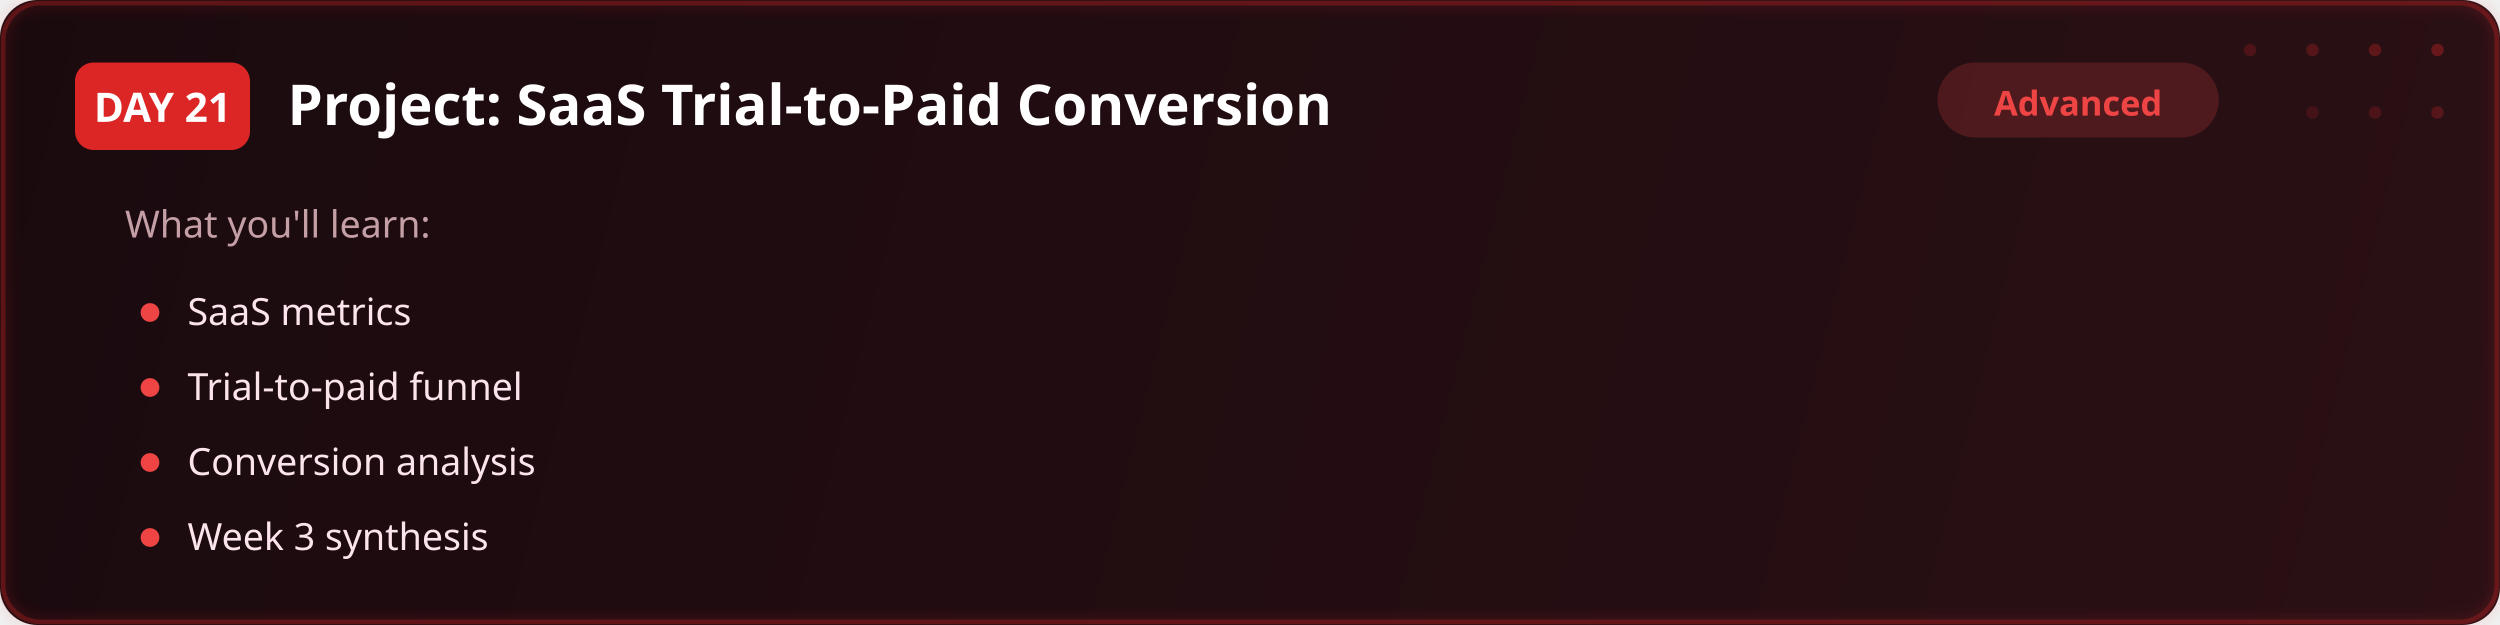
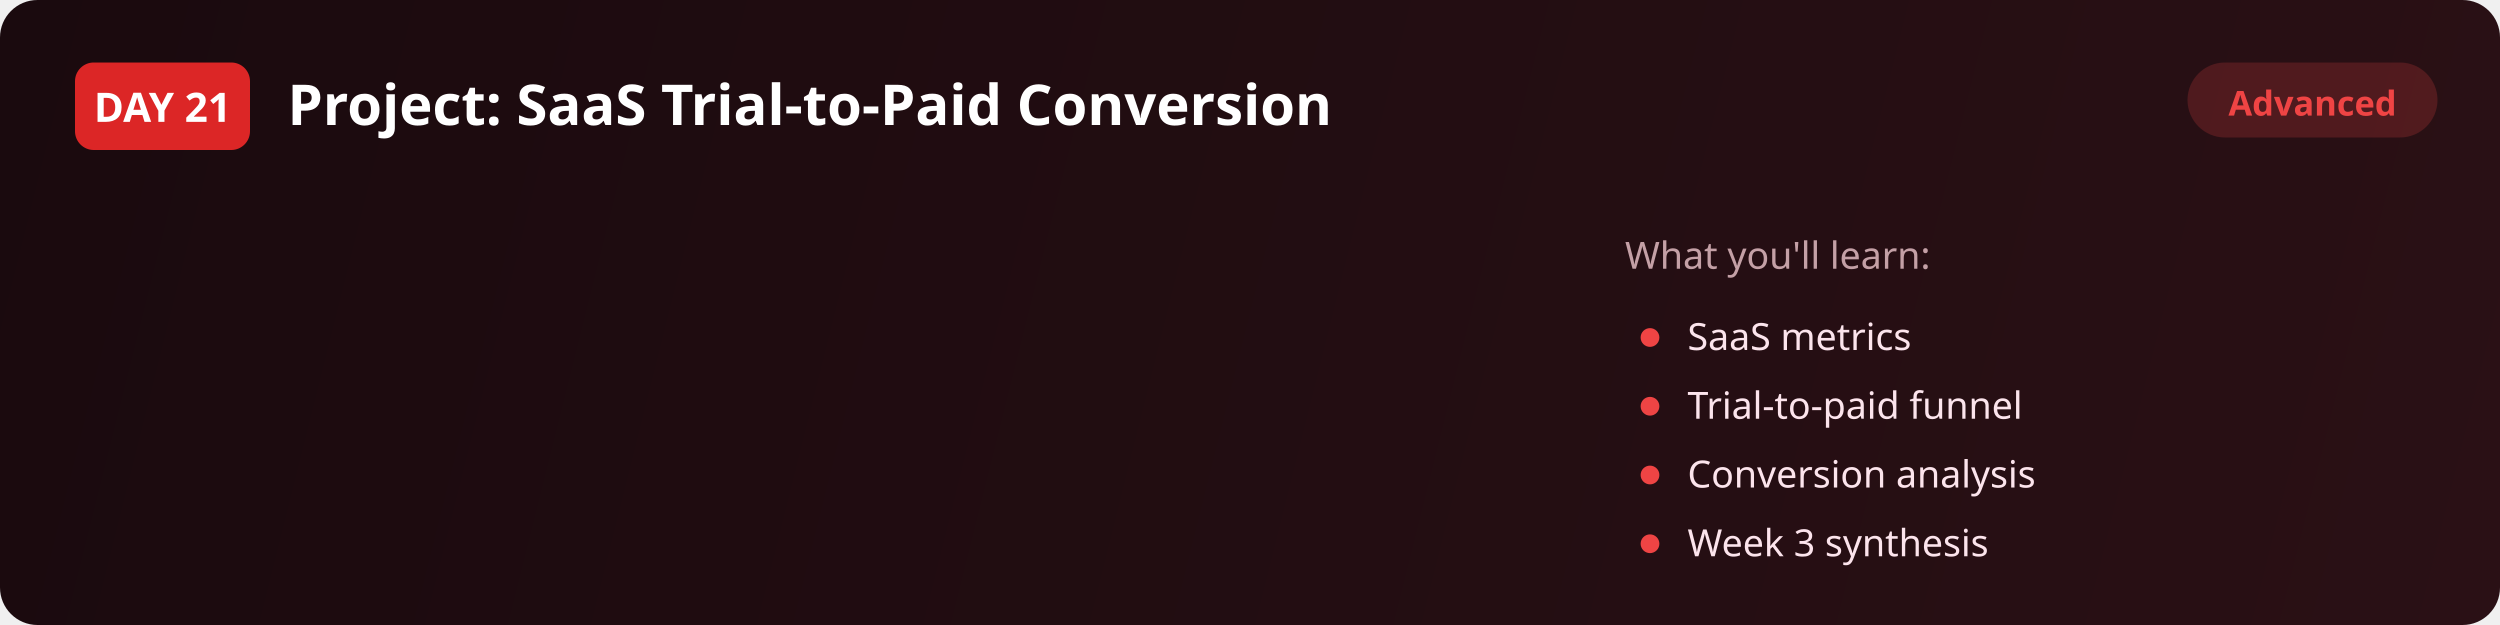
<svg xmlns="http://www.w3.org/2000/svg" viewBox="0 0 800 200" fill="none">
  <defs>
    <linearGradient id="bg" x1="0" y1="0" x2="800" y2="200" gradientUnits="userSpaceOnUse">
      <stop offset="0%" stop-color="#1a0a0e" />
      <stop offset="100%" stop-color="#2a1015" />
    </linearGradient>
-     <filter id="glow">
-       <feGaussianBlur stdDeviation="2" result="blur" />
-       <feMerge>
-         <feMergeNode in="blur" />
-         <feMergeNode in="SourceGraphic" />
-       </feMerge>
-     </filter>
  </defs>
  <rect width="800" height="200" rx="12" fill="url(#bg)" />
-   <rect x="1" y="1" width="798" height="198" rx="12" fill="none" stroke="#dc2626" stroke-width="1.5" opacity="0.35" filter="url(#glow)" />
-   <circle cx="720" cy="16" r="2" fill="#dc2626" opacity="0.2" />
-   <circle cx="740" cy="16" r="2" fill="#dc2626" opacity="0.25" />
-   <circle cx="760" cy="16" r="2" fill="#dc2626" opacity="0.3" />
-   <circle cx="780" cy="16" r="2" fill="#dc2626" opacity="0.35" />
-   <circle cx="740" cy="36" r="2" fill="#dc2626" opacity="0.15" />
-   <circle cx="760" cy="36" r="2" fill="#dc2626" opacity="0.2" />
-   <circle cx="780" cy="36" r="2" fill="#dc2626" opacity="0.25" />
  <rect x="24" y="20" width="56" height="28" rx="6" fill="#dc2626" />
  <text x="52" y="39" font-family="Segoe UI, system-ui, sans-serif" font-size="13" font-weight="700" fill="#ffffff" text-anchor="middle">DAY 21</text>
  <text x="92" y="40" font-family="Segoe UI, system-ui, sans-serif" font-size="18" font-weight="700" fill="#ffffff">Project: SaaS Trial-to-Paid Conversion</text>
-   <rect x="620" y="20" width="90" height="24" rx="12" fill="#ef4444" opacity="0.2" />
-   <text x="665" y="37" font-family="Segoe UI, system-ui, sans-serif" font-size="11" font-weight="600" fill="#ef4444" text-anchor="middle">Advanced</text>
-   <text x="40" y="76" font-family="Segoe UI, system-ui, sans-serif" font-size="12" fill="#c4a0a6">What you'll learn:</text>
-   <circle cx="48" cy="100" r="3" fill="#ef4444" />
-   <text x="60" y="104" font-family="Segoe UI, system-ui, sans-serif" font-size="12" fill="#fce4ec">SaaS metrics</text>
-   <circle cx="48" cy="124" r="3" fill="#ef4444" />
-   <text x="60" y="128" font-family="Segoe UI, system-ui, sans-serif" font-size="12" fill="#fce4ec">Trial-to-paid funnel</text>
-   <circle cx="48" cy="148" r="3" fill="#ef4444" />
-   <text x="60" y="152" font-family="Segoe UI, system-ui, sans-serif" font-size="12" fill="#fce4ec">Conversion analysis</text>
-   <circle cx="48" cy="172" r="3" fill="#ef4444" />
-   <text x="60" y="176" font-family="Segoe UI, system-ui, sans-serif" font-size="12" fill="#fce4ec">Week 3 synthesis</text>
+   <text x="520" y="86" font-family="Segoe UI, system-ui, sans-serif" font-size="12" fill="#c4a0a6">What you'll learn:</text>
+   <circle cx="528" cy="108" r="3" fill="#ef4444" />
+   <text x="540" y="112" font-family="Segoe UI, system-ui, sans-serif" font-size="12" fill="#fce4ec">SaaS metrics</text>
+   <circle cx="528" cy="130" r="3" fill="#ef4444" />
+   <text x="540" y="134" font-family="Segoe UI, system-ui, sans-serif" font-size="12" fill="#fce4ec">Trial-to-paid funnel</text>
+   <circle cx="528" cy="152" r="3" fill="#ef4444" />
+   <text x="540" y="156" font-family="Segoe UI, system-ui, sans-serif" font-size="12" fill="#fce4ec">Conversion analysis</text>
+   <circle cx="528" cy="174" r="3" fill="#ef4444" />
+   <text x="540" y="178" font-family="Segoe UI, system-ui, sans-serif" font-size="12" fill="#fce4ec">Week 3 synthesis</text>
+   <rect x="700" y="20" width="80" height="24" rx="12" fill="#ef4444" opacity="0.2" />
+   <text x="740" y="37" font-family="Segoe UI, system-ui, sans-serif" font-size="11" font-weight="600" fill="#ef4444" text-anchor="middle">Advanced</text>
</svg>
